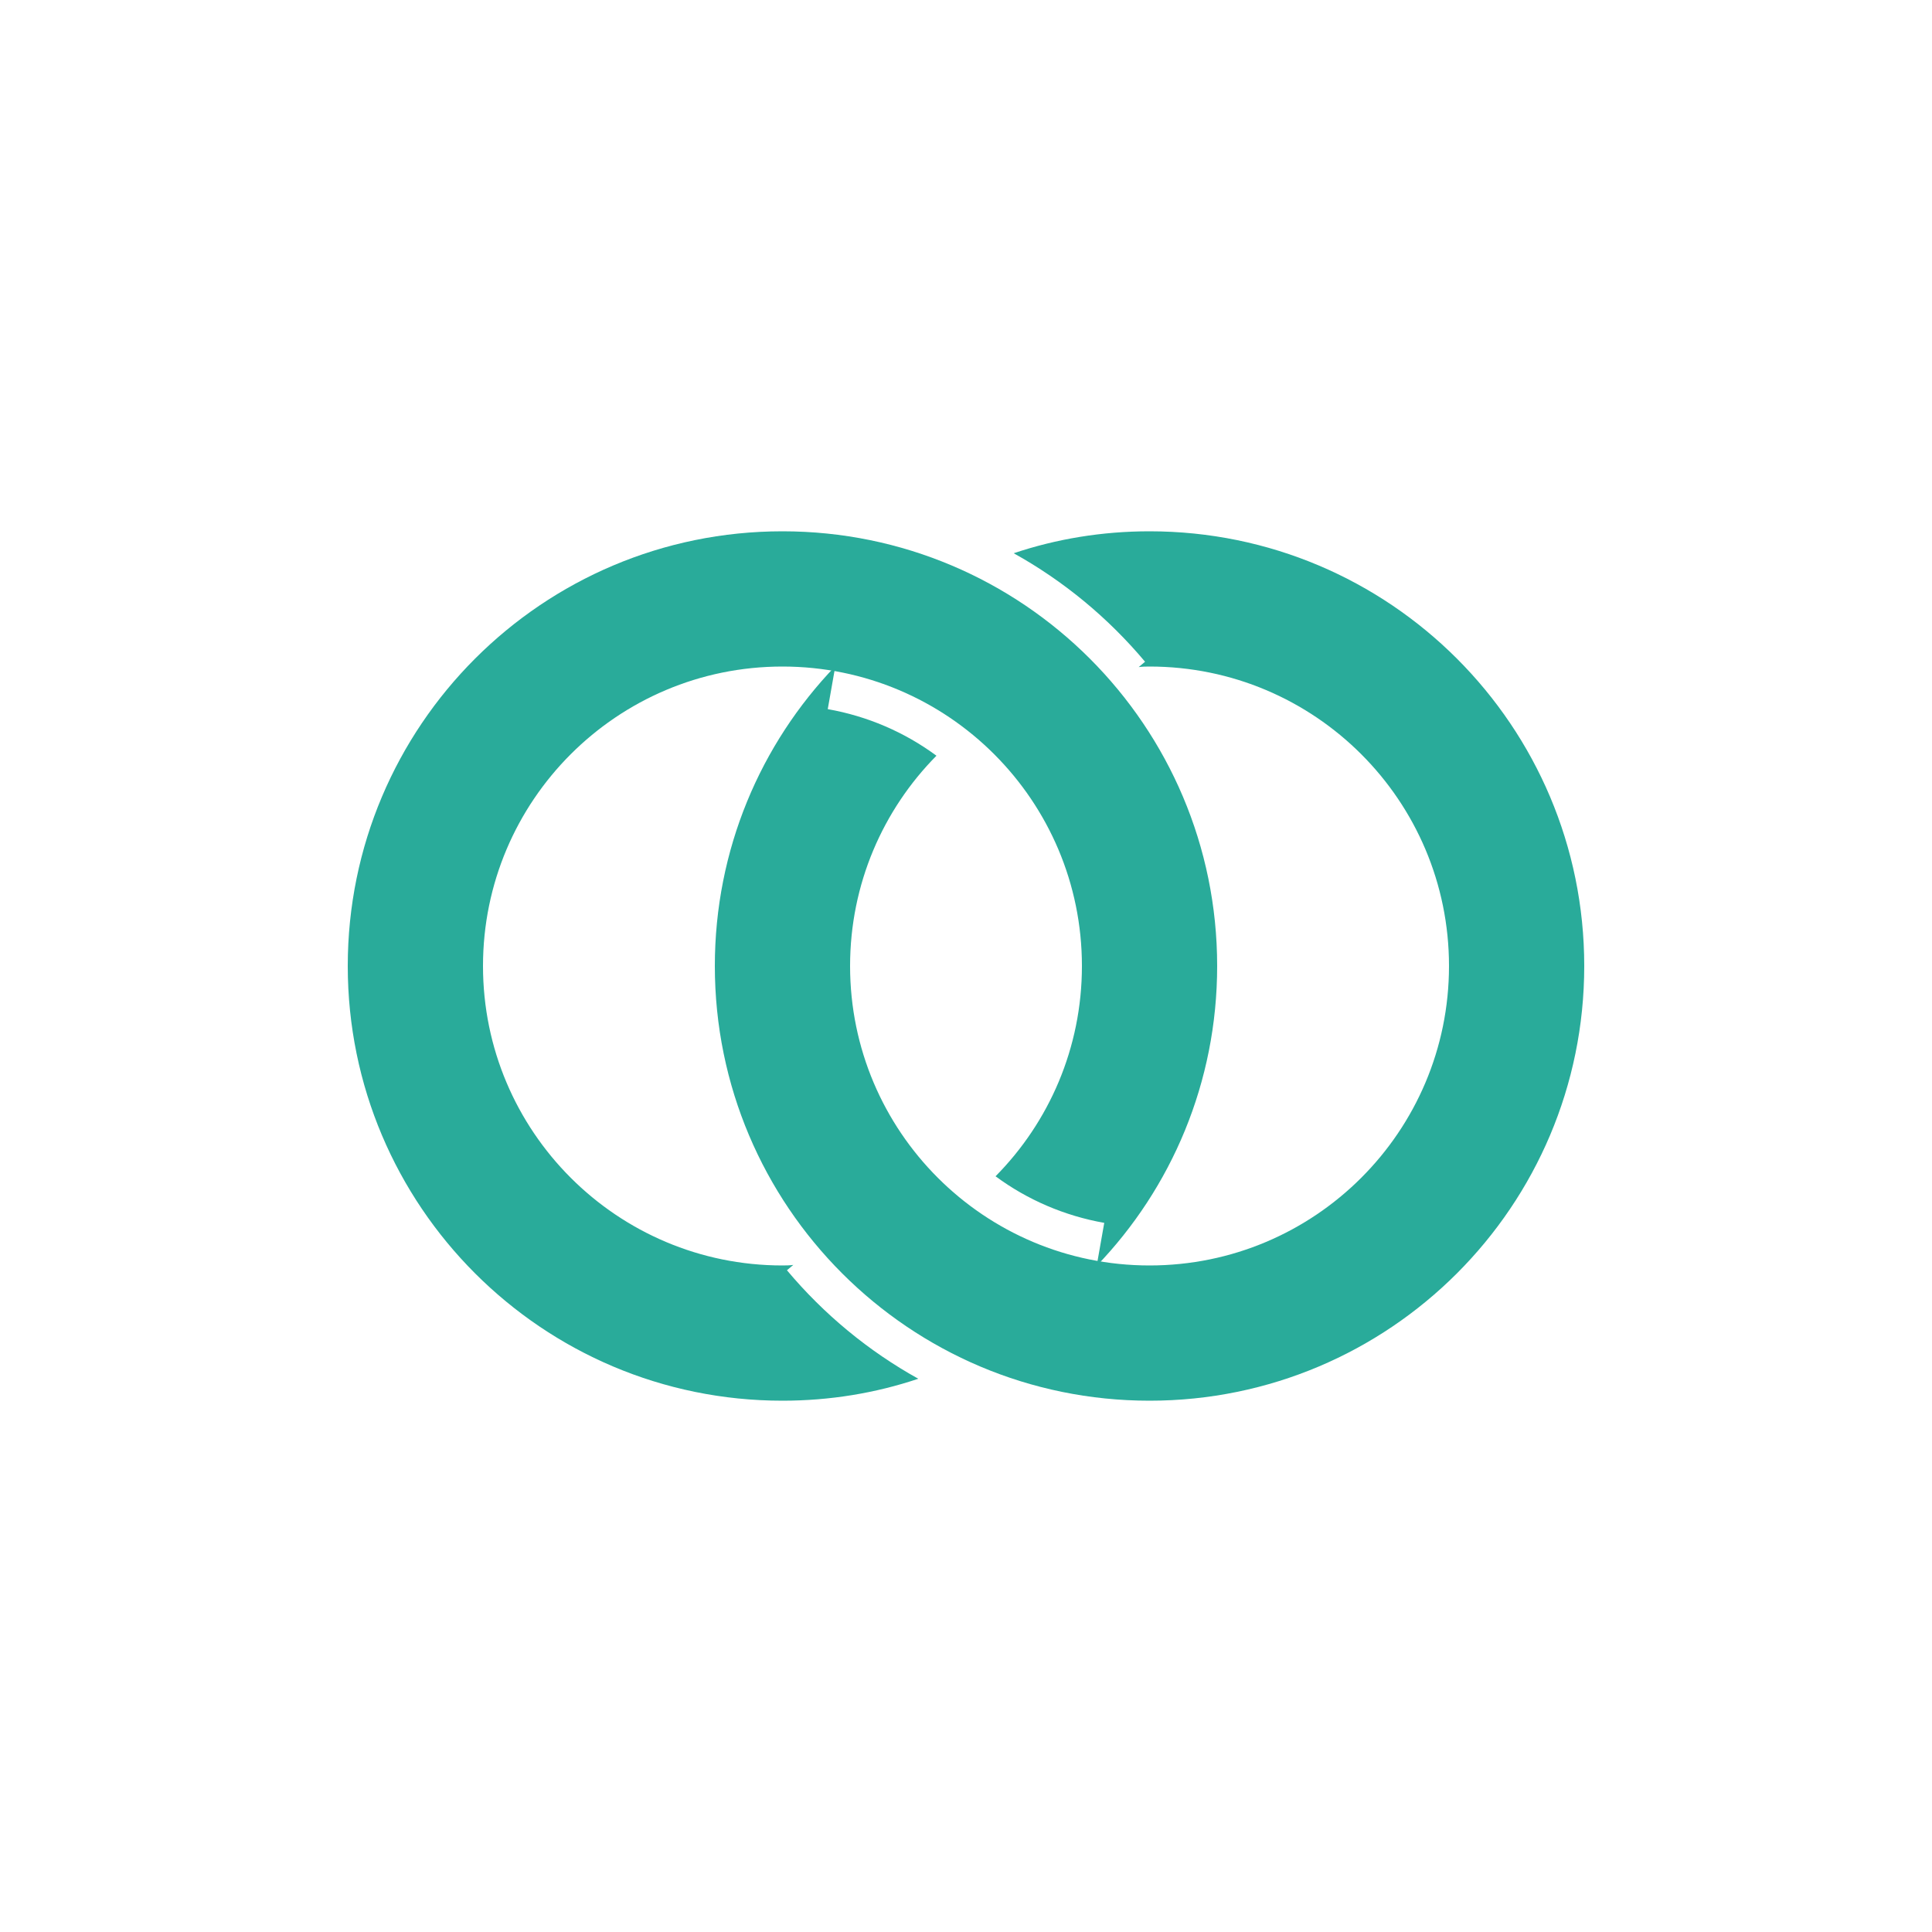
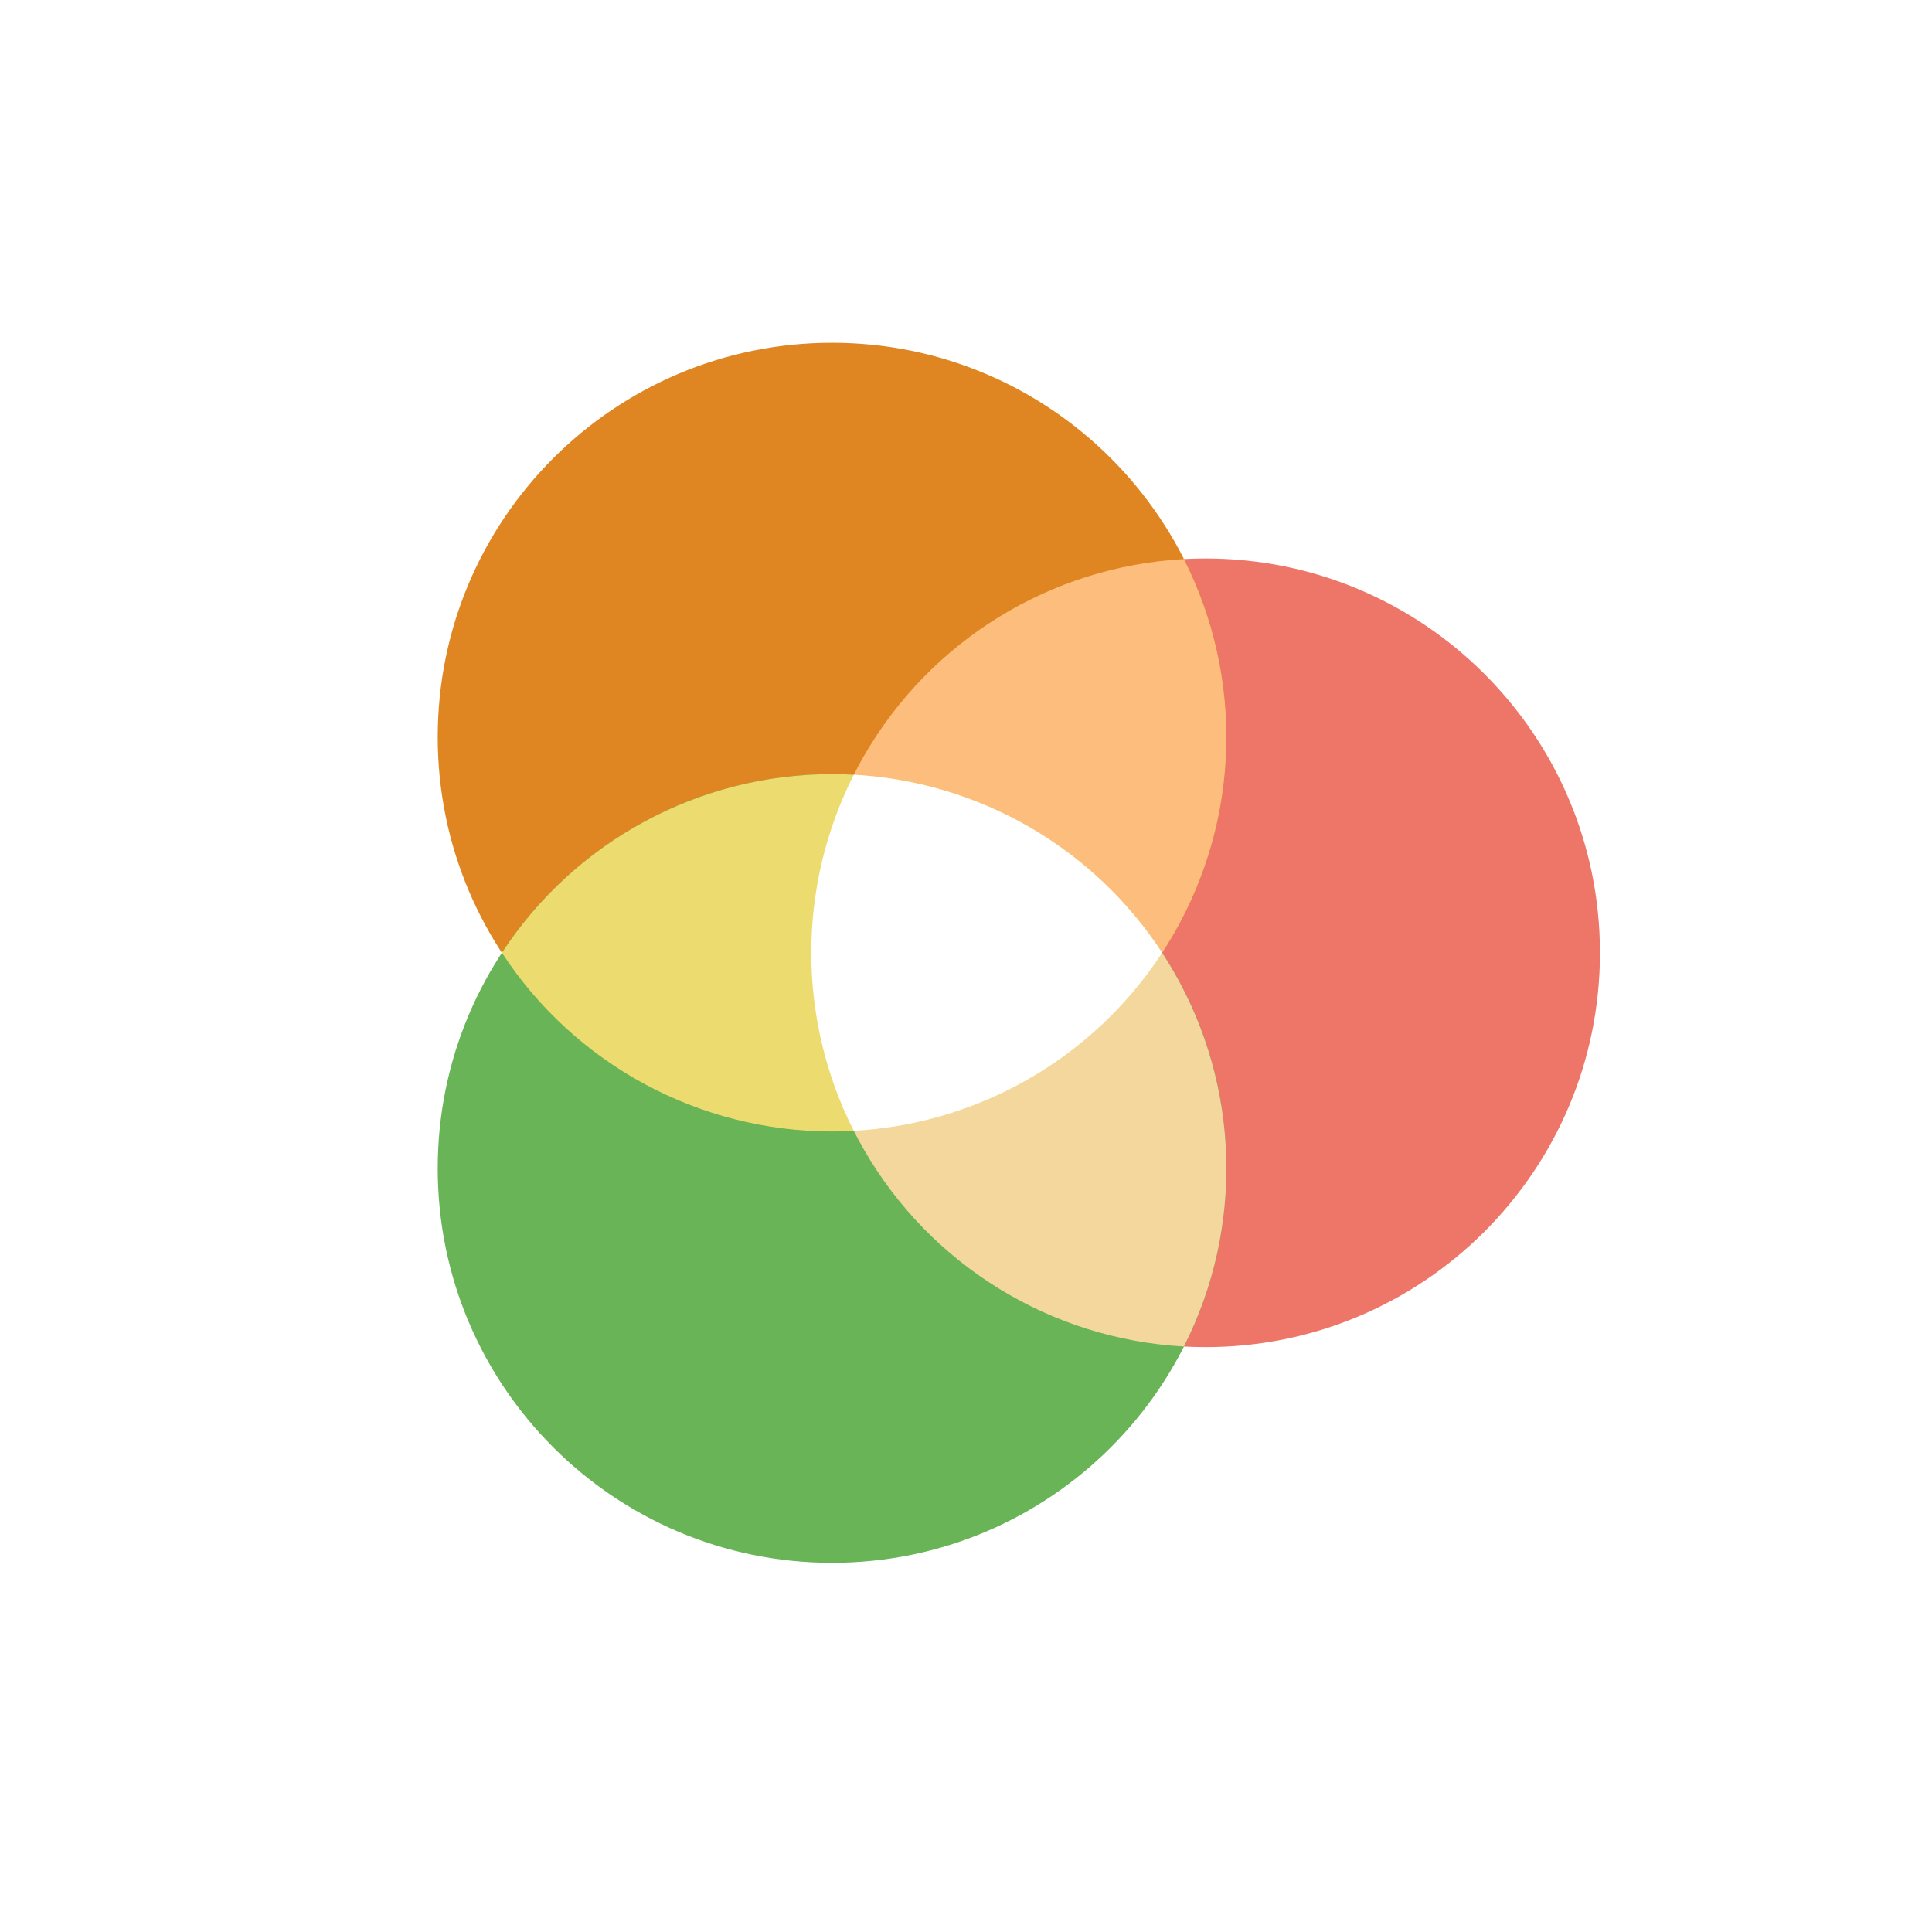
<svg xmlns="http://www.w3.org/2000/svg" width="1024" height="1024" viewBox="0 0 1024 1024">
  <rect width="1024" height="1024" fill="#FFFFFF" />
-   <path d="M 645.120 512.000 C 645.120 573.688 620.876 629.714 581.255 670.937 L 585.275 648.140 C 564.275 644.437 544.572 635.958 527.661 623.452 C 555.981 594.823 573.440 555.450 573.440 512.000 C 573.440 424.341 502.379 353.280 414.720 353.280 C 327.061 353.280 256.000 424.341 256.000 512.000 C 256.000 599.659 327.061 670.720 414.720 670.720 C 416.662 670.720 418.595 670.685 420.471 670.430 L 417.095 673.263 C 436.757 696.695 460.375 716.146 486.717 730.767 C 464.112 738.365 439.887 742.400 414.720 742.400 C 287.474 742.400 184.320 639.246 184.320 512.000 C 184.320 384.754 287.474 281.600 414.720 281.600 C 541.966 281.600 645.120 384.754 645.120 512.000 Z " fill-rule="evenodd" fill="#29AB9A" />
-   <path d="M 839.680 512.000 C 839.680 639.246 736.526 742.400 609.280 742.400 C 482.034 742.400 378.880 639.246 378.880 512.000 C 378.880 450.312 403.124 394.286 442.745 353.063 L 438.725 375.860 C 459.725 379.563 479.428 388.042 496.339 400.548 C 468.019 429.177 450.560 468.550 450.560 512.000 C 450.560 599.659 521.621 670.720 609.280 670.720 C 696.939 670.720 768.000 599.659 768.000 512.000 C 768.000 424.341 696.939 353.280 609.280 353.280 C 607.338 353.280 605.405 353.315 603.529 353.570 L 606.905 350.737 C 587.243 327.305 563.625 307.854 537.283 293.233 C 559.888 285.635 584.113 281.600 609.280 281.600 C 736.526 281.600 839.680 384.754 839.680 512.000 Z " fill-rule="evenodd" fill="#29AB9A" />
+   <circle cx="639" cy="505" r="209" fill="#ED7668" />
+   <circle cx="441" cy="390.68" r="209" fill="#DF8623" />
+   <circle cx="441" cy="619.32" r="209" fill="#68B457" />
+   <path fill="#FDBE7D" d="M627.48 296.32 A209 209 0 0 0 452.52 599.37 A209 209 0 0 0 627.48 296.32Z" />
+   <path fill="#F4D79C" d="M452.52 410.63 A209 209 0 0 0 627.48 713.68 A209 209 0 0 0 452.52 410.63Z" />
+   <path fill="#ECDB6E" d="M266.03 505 A209 209 0 0 0 615.97 505 A209 209 0 0 0 266.03 505Z" />
+   <path fill="#FFFFFF" d="M452.52 599.37 A209 209 0 0 0 615.97 505 A209 209 0 0 0 452.52 410.63 A209 209 0 0 0 452.52 599.37Z" />
</svg>
